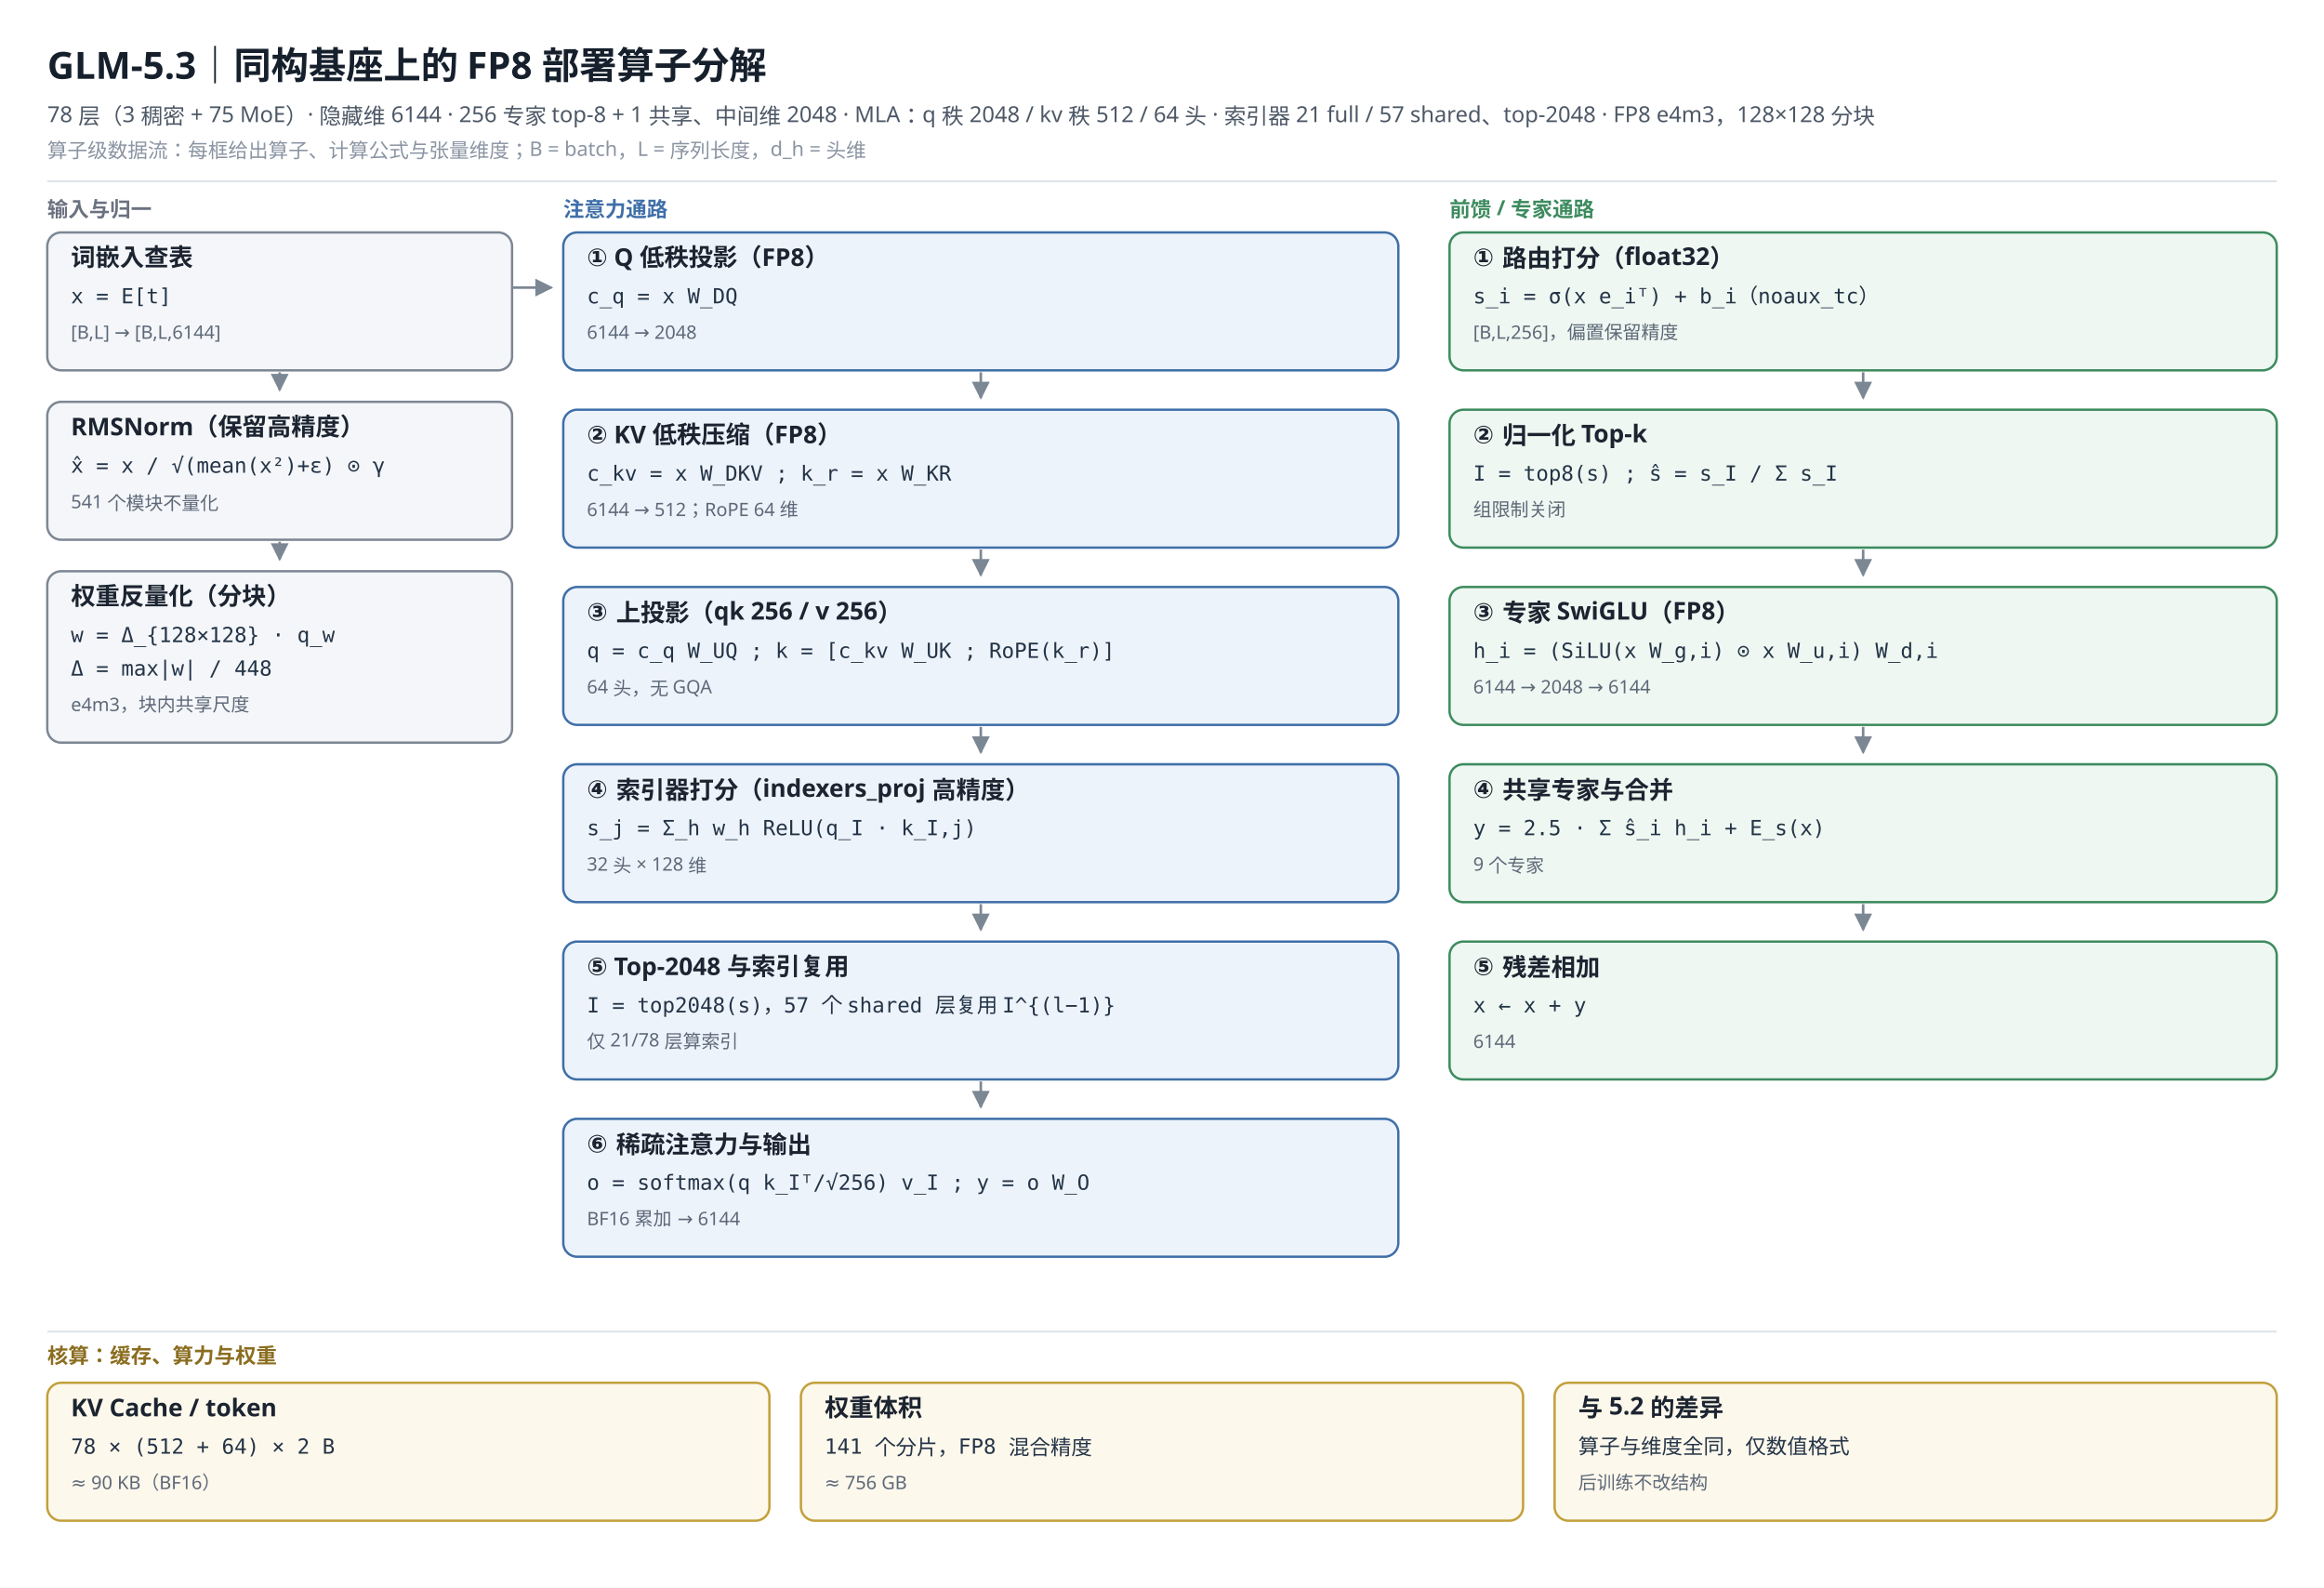
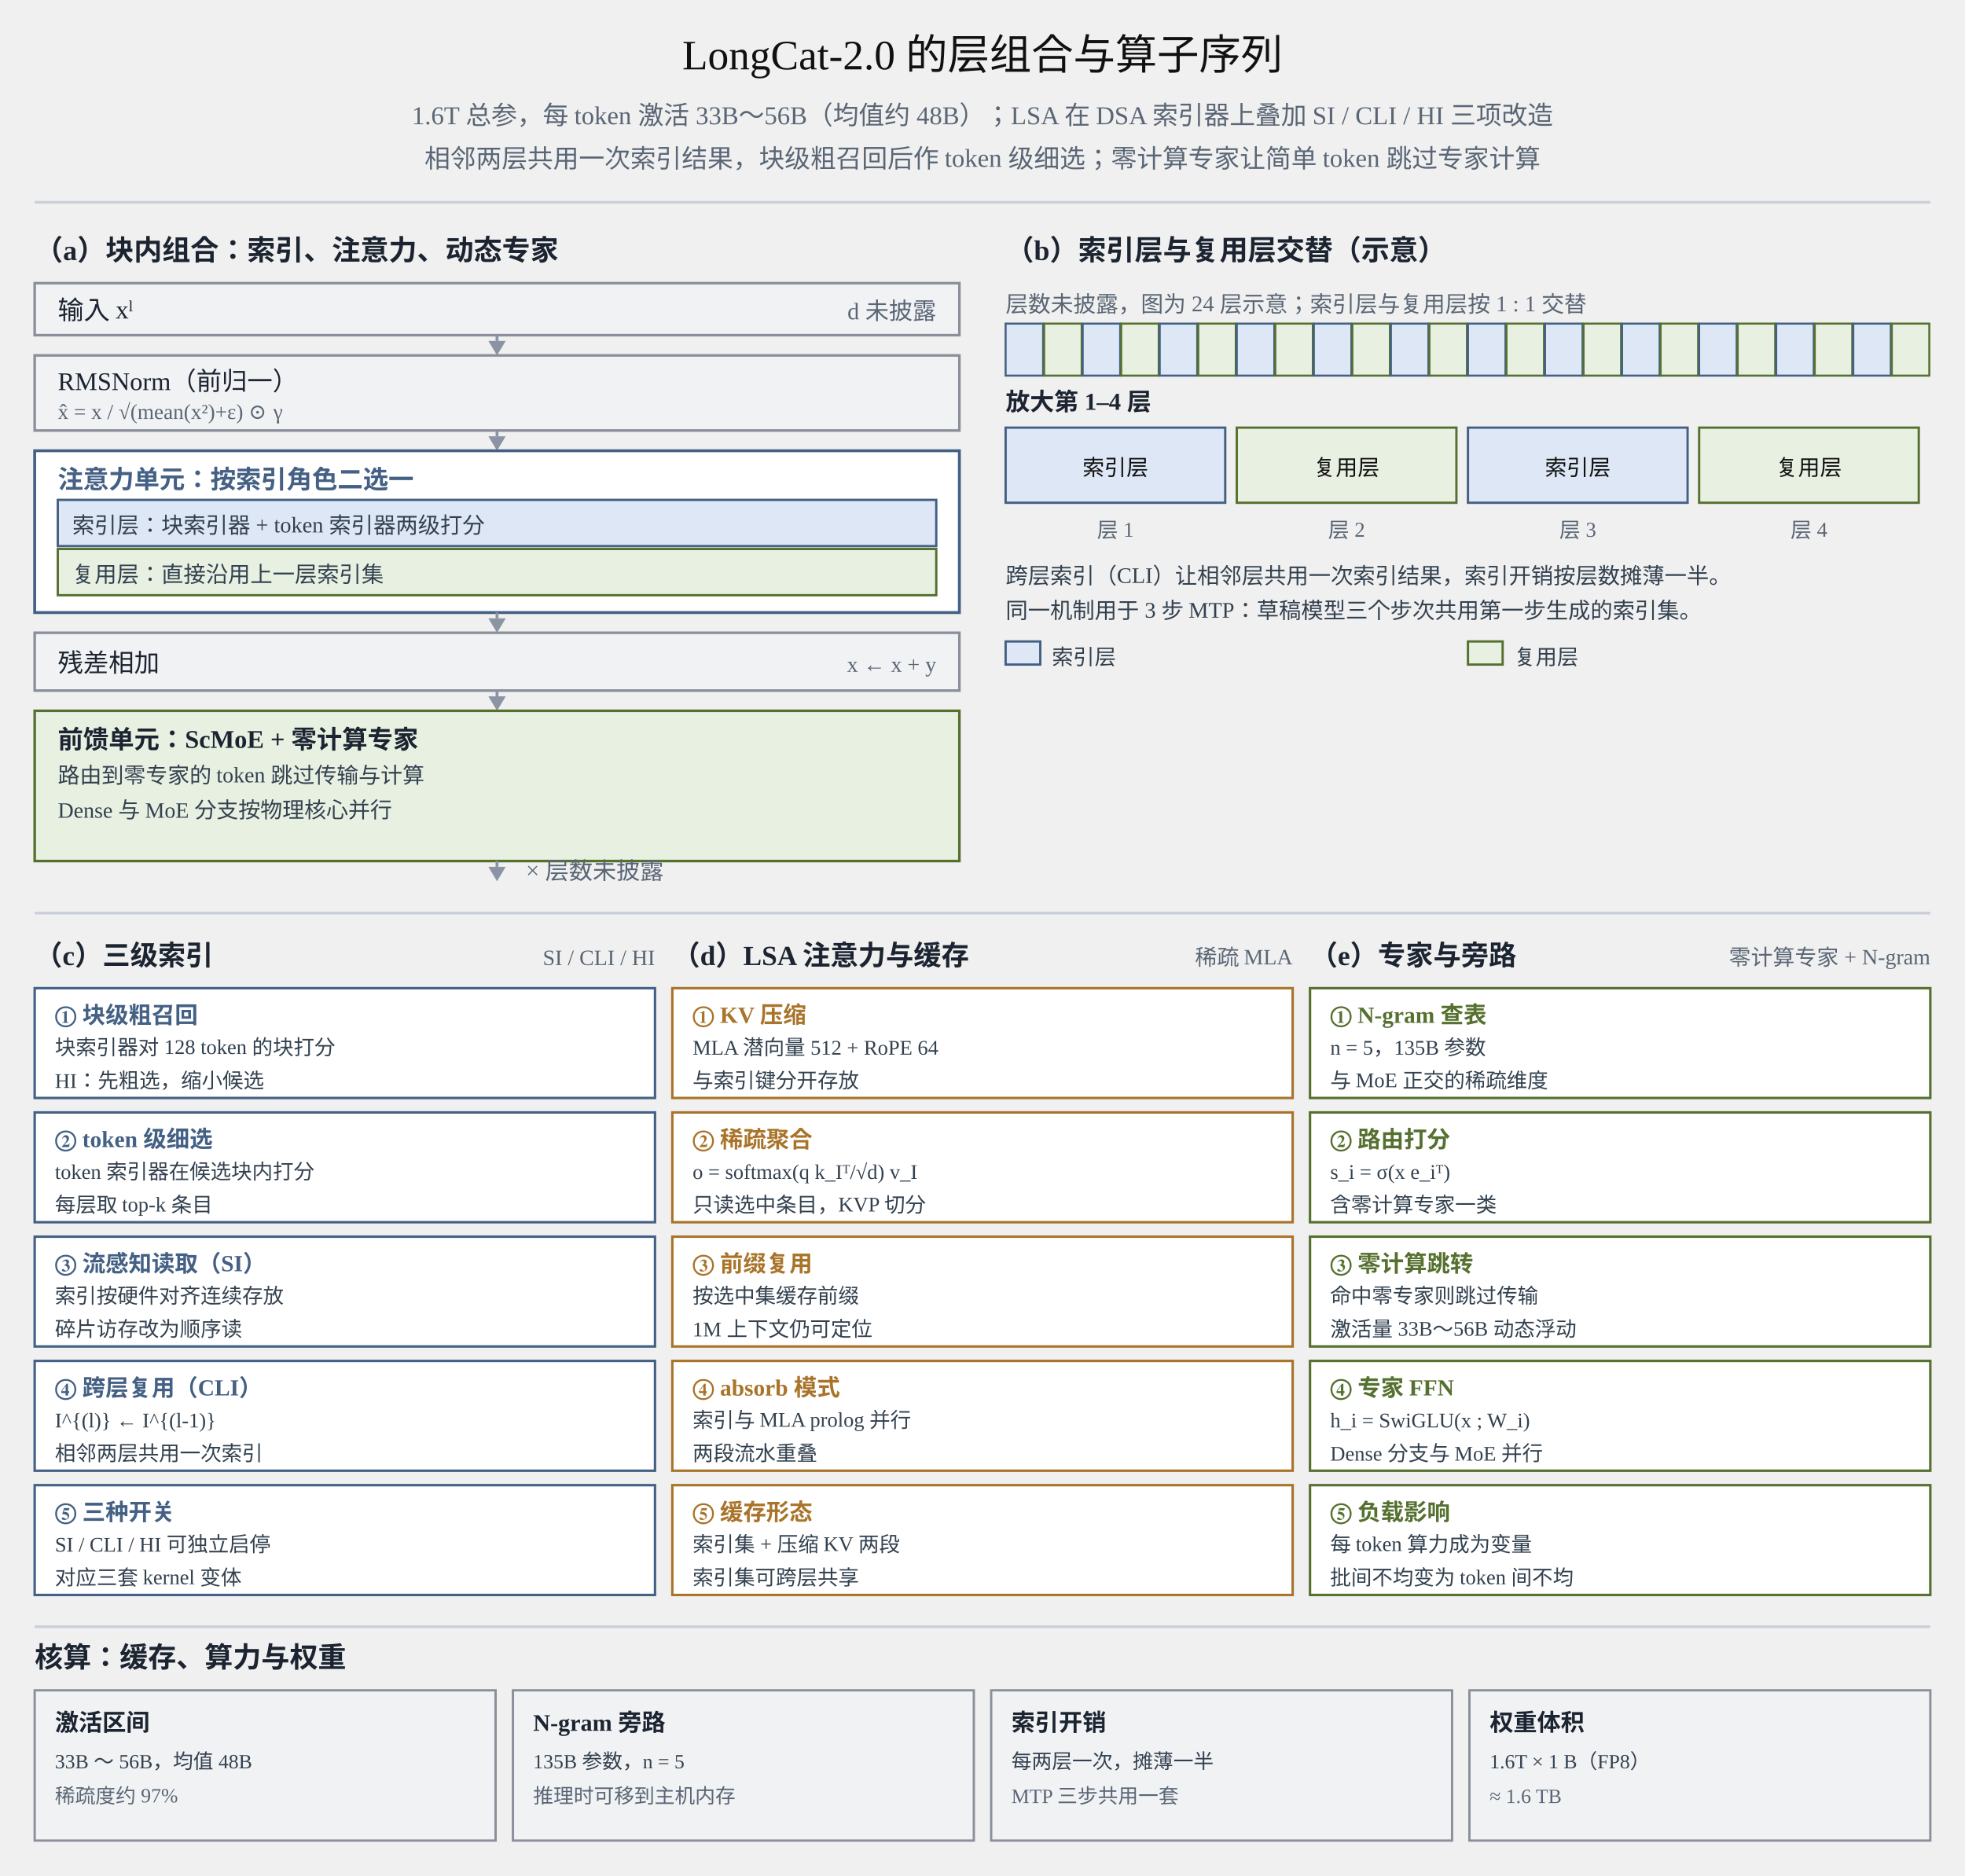
- <svg xmlns="http://www.w3.org/2000/svg" width="1180" height="806" viewBox="0 0 1180 806" font-family="Segoe UI, Microsoft YaHei, PingFang SC, sans-serif">
-   <defs>
-     <marker id="a" viewBox="0 0 10 10" refX="9" refY="5" markerWidth="7" markerHeight="7" orient="auto">
-       <path d="M0,0 L10,5 L0,10 z" fill="#7c8794" />
-     </marker>
-   </defs>
-   <rect width="1180" height="806" fill="#ffffff" />
-   <text x="24" y="40" font-size="19" font-weight="700" fill="#16202c">GLM-5.3｜同构基座上的 FP8 部署算子分解</text>
-   <text x="24" y="62" font-size="11.2" fill="#4d5866">78 层（3 稠密 + 75 MoE）· 隐藏维 6144 · 256 专家 top-8 + 1 共享、中间维 2048 · MLA：q 秩 2048 / kv 秩 512 / 64 头 · 索引器 21 full / 57 shared、top-2048 · FP8 e4m3，128×128 分块</text>
-   <text x="24" y="80" font-size="10.2" fill="#8a94a2">算子级数据流：每框给出算子、计算公式与张量维度；B = batch，L = 序列长度，d_h = 头维</text>
-   <line x1="24" y1="92" x2="1156" y2="92" stroke="#dfe4ea" stroke-width="1" />
-   <text x="24" y="110" font-size="10.6" font-weight="700" fill="#6b7280">输入与归一</text>
-   <text x="286" y="110" font-size="10.6" font-weight="700" fill="#3f6fa8">注意力通路</text>
-   <text x="736" y="110" font-size="10.6" font-weight="700" fill="#3d8b5f">前馈 / 专家通路</text>
-   <rect x="24" y="118" width="236" height="70" rx="7" fill="#f4f6f9" stroke="#7d8794" stroke-width="1.2" />
-   <text x="36" y="135" font-size="12.4" font-weight="700" fill="#1b2430">词嵌入查表</text>
-   <text x="36" y="154" font-size="10.6" fill="#243447" font-family="Consolas, Cascadia Mono, monospace">x = E[t]</text>
-   <text x="36" y="172" font-size="9.4" fill="#5d6878">[B,L] → [B,L,6144]</text>
-   <rect x="24" y="204" width="236" height="70" rx="7" fill="#f4f6f9" stroke="#7d8794" stroke-width="1.2" />
-   <text x="36" y="221" font-size="12.4" font-weight="700" fill="#1b2430">RMSNorm（保留高精度）</text>
-   <text x="36" y="240" font-size="10.6" fill="#243447" font-family="Consolas, Cascadia Mono, monospace">x̂ = x / √(mean(x²)+ε) ⊙ γ</text>
-   <text x="36" y="258" font-size="9.4" fill="#5d6878">541 个模块不量化</text>
-   <rect x="24" y="290" width="236" height="87" rx="7" fill="#f4f6f9" stroke="#7d8794" stroke-width="1.2" />
-   <text x="36" y="307" font-size="12.4" font-weight="700" fill="#1b2430">权重反量化（分块）</text>
-   <text x="36" y="326" font-size="10.6" fill="#243447" font-family="Consolas, Cascadia Mono, monospace">w = Δ_{128×128} · q_w</text>
-   <text x="36" y="343" font-size="10.6" fill="#243447" font-family="Consolas, Cascadia Mono, monospace">Δ = max|w| / 448</text>
-   <text x="36" y="361" font-size="9.4" fill="#5d6878">e4m3，块内共享尺度</text>
-   <rect x="286" y="118" width="424" height="70" rx="7" fill="#edf3fb" stroke="#3f6fa8" stroke-width="1.2" />
-   <text x="298" y="135" font-size="12.4" font-weight="700" fill="#1b2430">① Q 低秩投影（FP8）</text>
-   <text x="298" y="154" font-size="10.6" fill="#243447" font-family="Consolas, Cascadia Mono, monospace">c_q = x W_DQ</text>
-   <text x="298" y="172" font-size="9.4" fill="#5d6878">6144 → 2048</text>
-   <rect x="286" y="208" width="424" height="70" rx="7" fill="#edf3fb" stroke="#3f6fa8" stroke-width="1.2" />
-   <text x="298" y="225" font-size="12.4" font-weight="700" fill="#1b2430">② KV 低秩压缩（FP8）</text>
-   <text x="298" y="244" font-size="10.6" fill="#243447" font-family="Consolas, Cascadia Mono, monospace">c_kv = x W_DKV ;  k_r = x W_KR</text>
-   <text x="298" y="262" font-size="9.4" fill="#5d6878">6144 → 512；RoPE 64 维</text>
-   <rect x="286" y="298" width="424" height="70" rx="7" fill="#edf3fb" stroke="#3f6fa8" stroke-width="1.2" />
-   <text x="298" y="315" font-size="12.4" font-weight="700" fill="#1b2430">③ 上投影（qk 256 / v 256）</text>
-   <text x="298" y="334" font-size="10.6" fill="#243447" font-family="Consolas, Cascadia Mono, monospace">q = c_q W_UQ ;  k = [c_kv W_UK ; RoPE(k_r)]</text>
-   <text x="298" y="352" font-size="9.4" fill="#5d6878">64 头，无 GQA</text>
-   <rect x="286" y="388" width="424" height="70" rx="7" fill="#edf3fb" stroke="#3f6fa8" stroke-width="1.2" />
-   <text x="298" y="405" font-size="12.4" font-weight="700" fill="#1b2430">④ 索引器打分（indexers_proj 高精度）</text>
-   <text x="298" y="424" font-size="10.6" fill="#243447" font-family="Consolas, Cascadia Mono, monospace">s_j = Σ_h w_h ReLU(q_I · k_I,j)</text>
-   <text x="298" y="442" font-size="9.4" fill="#5d6878">32 头 × 128 维</text>
-   <rect x="286" y="478" width="424" height="70" rx="7" fill="#edf3fb" stroke="#3f6fa8" stroke-width="1.2" />
-   <text x="298" y="495" font-size="12.4" font-weight="700" fill="#1b2430">⑤ Top-2048 与索引复用</text>
-   <text x="298" y="514" font-size="10.6" fill="#243447" font-family="Consolas, Cascadia Mono, monospace">I = top2048(s)，57 个 shared 层复用 I^{(l−1)}</text>
-   <text x="298" y="532" font-size="9.4" fill="#5d6878">仅 21/78 层算索引</text>
-   <rect x="286" y="568" width="424" height="70" rx="7" fill="#edf3fb" stroke="#3f6fa8" stroke-width="1.2" />
-   <text x="298" y="585" font-size="12.4" font-weight="700" fill="#1b2430">⑥ 稀疏注意力与输出</text>
-   <text x="298" y="604" font-size="10.6" fill="#243447" font-family="Consolas, Cascadia Mono, monospace">o = softmax(q k_Iᵀ/√256) v_I ;  y = o W_O</text>
-   <text x="298" y="622" font-size="9.4" fill="#5d6878">BF16 累加 → 6144</text>
-   <rect x="736" y="118" width="420" height="70" rx="7" fill="#eef7f1" stroke="#3d8b5f" stroke-width="1.2" />
-   <text x="748" y="135" font-size="12.4" font-weight="700" fill="#1b2430">① 路由打分（float32）</text>
-   <text x="748" y="154" font-size="10.6" fill="#243447" font-family="Consolas, Cascadia Mono, monospace">s_i = σ(x e_iᵀ) + b_i（noaux_tc）</text>
-   <text x="748" y="172" font-size="9.4" fill="#5d6878">[B,L,256]，偏置保留精度</text>
-   <rect x="736" y="208" width="420" height="70" rx="7" fill="#eef7f1" stroke="#3d8b5f" stroke-width="1.2" />
-   <text x="748" y="225" font-size="12.4" font-weight="700" fill="#1b2430">② 归一化 Top-k</text>
-   <text x="748" y="244" font-size="10.6" fill="#243447" font-family="Consolas, Cascadia Mono, monospace">I = top8(s) ;  ŝ = s_I / Σ s_I</text>
-   <text x="748" y="262" font-size="9.4" fill="#5d6878">组限制关闭</text>
-   <rect x="736" y="298" width="420" height="70" rx="7" fill="#eef7f1" stroke="#3d8b5f" stroke-width="1.2" />
-   <text x="748" y="315" font-size="12.4" font-weight="700" fill="#1b2430">③ 专家 SwiGLU（FP8）</text>
-   <text x="748" y="334" font-size="10.6" fill="#243447" font-family="Consolas, Cascadia Mono, monospace">h_i = (SiLU(x W_g,i) ⊙ x W_u,i) W_d,i</text>
-   <text x="748" y="352" font-size="9.4" fill="#5d6878">6144 → 2048 → 6144</text>
-   <rect x="736" y="388" width="420" height="70" rx="7" fill="#eef7f1" stroke="#3d8b5f" stroke-width="1.2" />
-   <text x="748" y="405" font-size="12.4" font-weight="700" fill="#1b2430">④ 共享专家与合并</text>
-   <text x="748" y="424" font-size="10.6" fill="#243447" font-family="Consolas, Cascadia Mono, monospace">y = 2.5 · Σ ŝ_i h_i + E_s(x)</text>
-   <text x="748" y="442" font-size="9.4" fill="#5d6878">9 个专家</text>
-   <rect x="736" y="478" width="420" height="70" rx="7" fill="#eef7f1" stroke="#3d8b5f" stroke-width="1.2" />
-   <text x="748" y="495" font-size="12.4" font-weight="700" fill="#1b2430">⑤ 残差相加</text>
-   <text x="748" y="514" font-size="10.6" fill="#243447" font-family="Consolas, Cascadia Mono, monospace">x ← x + y</text>
-   <text x="748" y="532" font-size="9.4" fill="#5d6878">6144</text>
-   <line x1="142.0" y1="189" x2="142.0" y2="198" stroke="#7c8794" stroke-width="1.3" marker-end="url(#a)" />
-   <line x1="142.0" y1="275" x2="142.0" y2="284" stroke="#7c8794" stroke-width="1.3" marker-end="url(#a)" />
-   <line x1="498.0" y1="189" x2="498.0" y2="202" stroke="#7c8794" stroke-width="1.3" marker-end="url(#a)" />
-   <line x1="498.0" y1="279" x2="498.0" y2="292" stroke="#7c8794" stroke-width="1.3" marker-end="url(#a)" />
-   <line x1="498.0" y1="369" x2="498.0" y2="382" stroke="#7c8794" stroke-width="1.3" marker-end="url(#a)" />
-   <line x1="498.0" y1="459" x2="498.0" y2="472" stroke="#7c8794" stroke-width="1.3" marker-end="url(#a)" />
-   <line x1="498.0" y1="549" x2="498.0" y2="562" stroke="#7c8794" stroke-width="1.3" marker-end="url(#a)" />
-   <line x1="946.0" y1="189" x2="946.0" y2="202" stroke="#7c8794" stroke-width="1.3" marker-end="url(#a)" />
-   <line x1="946.0" y1="279" x2="946.0" y2="292" stroke="#7c8794" stroke-width="1.3" marker-end="url(#a)" />
-   <line x1="946.0" y1="369" x2="946.0" y2="382" stroke="#7c8794" stroke-width="1.3" marker-end="url(#a)" />
-   <line x1="946.0" y1="459" x2="946.0" y2="472" stroke="#7c8794" stroke-width="1.3" marker-end="url(#a)" />
-   <line x1="260" y1="146" x2="280" y2="146" stroke="#7c8794" stroke-width="1.3" marker-end="url(#a)" />
-   <line x1="24" y1="676" x2="1156" y2="676" stroke="#dfe4ea" stroke-width="1" />
-   <text x="24" y="692" font-size="10.6" font-weight="700" fill="#8a6d1f">核算：缓存、算力与权重</text>
-   <rect x="24.0" y="702" width="366.667" height="70" rx="7" fill="#fdf8ec" stroke="#c2a03c" stroke-width="1.2" />
-   <text x="36.0" y="719" font-size="12.4" font-weight="700" fill="#1b2430">KV Cache / token</text>
-   <text x="36.0" y="738" font-size="10.6" fill="#243447" font-family="Consolas, Cascadia Mono, monospace">78 × (512 + 64) × 2 B</text>
-   <text x="36.0" y="756" font-size="9.4" fill="#5d6878">≈ 90 KB（BF16）</text>
-   <rect x="406.667" y="702" width="366.667" height="70" rx="7" fill="#fdf8ec" stroke="#c2a03c" stroke-width="1.2" />
-   <text x="418.667" y="719" font-size="12.4" font-weight="700" fill="#1b2430">权重体积</text>
-   <text x="418.667" y="738" font-size="10.6" fill="#243447" font-family="Consolas, Cascadia Mono, monospace">141 个分片，FP8 混合精度</text>
-   <text x="418.667" y="756" font-size="9.4" fill="#5d6878">≈ 756 GB</text>
-   <rect x="789.333" y="702" width="366.667" height="70" rx="7" fill="#fdf8ec" stroke="#c2a03c" stroke-width="1.2" />
-   <text x="801.333" y="719" font-size="12.4" font-weight="700" fill="#1b2430">与 5.2 的差异</text>
-   <text x="801.333" y="738" font-size="10.6" fill="#243447" font-family="Consolas, Cascadia Mono, monospace">算子与维度全同，仅数值格式</text>
-   <text x="801.333" y="756" font-size="9.4" fill="#5d6878">后训练不改结构</text>
+ <svg xmlns="http://www.w3.org/2000/svg" width="680" height="649" viewBox="0 0 680 649" font-family="Georgia, 'Times New Roman', serif">
+   <text x="340.0" y="24" font-size="14.5" fill="#111111" text-anchor="middle">LongCat-2.0 的层组合与算子序列</text>
+   <text x="340.0" y="43" font-size="8.9" fill="#5a6675" text-anchor="middle">1.6T 总参，每 token 激活 33B～56B（均值约 48B）；LSA 在 DSA 索引器上叠加 SI / CLI / HI 三项改造</text>
+   <text x="340.0" y="58" font-size="8.9" fill="#5a6675" text-anchor="middle">相邻两层共用一次索引结果，块级粗召回后作 token 级细选；零计算专家让简单 token 跳过专家计算</text>
+   <line x1="12" y1="70" x2="668" y2="70" stroke="#c9cfd8" stroke-width="0.9" />
+   <text x="12" y="90" font-size="9.8" fill="#1b2430" font-weight="bold">（a）块内组合：索引、注意力、动态专家</text>
+   <text x="348" y="90" font-size="9.8" fill="#1b2430" font-weight="bold">（b）索引层与复用层交替（示意）</text>
+   <g transform="translate(0,98.0)">
+     <rect x="12" y="0.0" width="320" height="18" fill="#f1f2f4" stroke="#8b8f99" stroke-width="0.9" />
+   </g>
+   <g transform="translate(0,98.0)">
+     <text x="20" y="12.5" font-size="9.0" fill="#1b2430">输入 xˡ</text>
+   </g>
+   <g transform="translate(0,98.0)">
+     <text x="324" y="12.5" font-size="8.2" fill="#5a6675" text-anchor="end">d 未披露</text>
+   </g>
+   <g transform="translate(0,98.0)">
+     <line x1="172.0" y1="18.0" x2="172.0" y2="20.0" stroke="#8a94a3" stroke-width="1" />
+     <path d="M169.0,20.0 L172.0,25.0 L175.0,20.0 z" fill="#8a94a3" />
+   </g>
+   <g transform="translate(0,98.0)">
+     <rect x="12" y="25.0" width="320" height="26" fill="#f1f2f4" stroke="#8b8f99" stroke-width="0.9" />
+   </g>
+   <g transform="translate(0,98.0)">
+     <text x="20" y="37.0" font-size="8.8" fill="#1b2430">RMSNorm（前归一）</text>
+   </g>
+   <g transform="translate(0,98.0)">
+     <text x="20" y="47.0" font-size="7.4" fill="#5a6675">x̂ = x / √(mean(x²)+ε) ⊙ γ</text>
+   </g>
+   <g transform="translate(0,98.0)">
+     <line x1="172.0" y1="51.0" x2="172.0" y2="53.0" stroke="#8a94a3" stroke-width="1" />
+     <path d="M169.0,53.0 L172.0,58.0 L175.0,53.0 z" fill="#8a94a3" />
+   </g>
+   <g transform="translate(0,98.0)">
+     <rect x="12" y="58.0" width="320" height="56" fill="#ffffff" stroke="#446084" stroke-width="1.0" />
+   </g>
+   <g transform="translate(0,98.0)">
+     <text x="20" y="71.0" font-size="8.8" fill="#446084" font-weight="bold">注意力单元：按索引角色二选一</text>
+   </g>
+   <g transform="translate(0,98.0)">
+     <rect x="20" y="75.0" width="304" height="16" fill="#dde7f5" stroke="#446084" stroke-width="0.8" />
+   </g>
+   <g transform="translate(0,98.0)">
+     <text x="25" y="86.5" font-size="7.7" fill="#33414f">索引层：块索引器 + token 索引器两级打分</text>
+   </g>
+   <g transform="translate(0,98.0)">
+     <rect x="20" y="92.0" width="304" height="16" fill="#e8f0e2" stroke="#55702f" stroke-width="0.8" />
+   </g>
+   <g transform="translate(0,98.0)">
+     <text x="25" y="103.5" font-size="7.7" fill="#33414f">复用层：直接沿用上一层索引集</text>
+   </g>
+   <g transform="translate(0,98.0)">
+     <line x1="172.0" y1="114.0" x2="172.0" y2="116.0" stroke="#8a94a3" stroke-width="1" />
+     <path d="M169.0,116.0 L172.0,121.0 L175.0,116.0 z" fill="#8a94a3" />
+   </g>
+   <g transform="translate(0,98.0)">
+     <rect x="12" y="121.0" width="320" height="20" fill="#f1f2f4" stroke="#8b8f99" stroke-width="0.9" />
+   </g>
+   <g transform="translate(0,98.0)">
+     <text x="20" y="134.5" font-size="8.8" fill="#1b2430">残差相加</text>
+   </g>
+   <g transform="translate(0,98.0)">
+     <text x="324" y="134.5" font-size="7.6" fill="#5a6675" text-anchor="end">x ← x + y</text>
+   </g>
+   <g transform="translate(0,98.0)">
+     <line x1="172.0" y1="141.0" x2="172.0" y2="143.0" stroke="#8a94a3" stroke-width="1" />
+     <path d="M169.0,143.0 L172.0,148.0 L175.0,143.0 z" fill="#8a94a3" />
+   </g>
+   <g transform="translate(0,98.0)">
+     <rect x="12" y="148.0" width="320" height="52" fill="#e8f0e2" stroke="#55702f" stroke-width="0.9" />
+   </g>
+   <g transform="translate(0,98.0)">
+     <text x="20" y="161.0" font-size="8.8" fill="#1b2430" font-weight="bold">前馈单元：ScMoE + 零计算专家</text>
+   </g>
+   <g transform="translate(0,98.0)">
+     <text x="20" y="173.0" font-size="7.6" fill="#33414f">路由到零专家的 token 跳过传输与计算</text>
+   </g>
+   <g transform="translate(0,98.0)">
+     <text x="20" y="185.0" font-size="7.6" fill="#33414f">Dense 与 MoE 分支按物理核心并行</text>
+   </g>
+   <g transform="translate(0,98.0)">
+     <line x1="172.0" y1="200.0" x2="172.0" y2="202.0" stroke="#8a94a3" stroke-width="1" />
+     <path d="M169.0,202.0 L172.0,207.0 L175.0,202.0 z" fill="#8a94a3" />
+   </g>
+   <g transform="translate(0,98.0)">
+     <text x="182.0" y="206.0" font-size="8.2" fill="#5a6675">× 层数未披露</text>
+   </g>
+   <g transform="translate(0,98.0)">
+     <text x="348" y="10.0" font-size="7.8" fill="#5a6675">层数未披露，图为 24 层示意；索引层与复用层按 1 : 1 交替</text>
+   </g>
+   <g transform="translate(0,98.0)">
+     <rect x="348.0" y="14.0" width="12.983" height="18" fill="#dde7f5" stroke="#446084" stroke-width="0.7" />
+   </g>
+   <g transform="translate(0,98.0)">
+     <rect x="361.333" y="14.0" width="12.983" height="18" fill="#e8f0e2" stroke="#55702f" stroke-width="0.7" />
+   </g>
+   <g transform="translate(0,98.0)">
+     <rect x="374.667" y="14.0" width="12.983" height="18" fill="#dde7f5" stroke="#446084" stroke-width="0.7" />
+   </g>
+   <g transform="translate(0,98.0)">
+     <rect x="388.0" y="14.0" width="12.983" height="18" fill="#e8f0e2" stroke="#55702f" stroke-width="0.7" />
+   </g>
+   <g transform="translate(0,98.0)">
+     <rect x="401.333" y="14.0" width="12.983" height="18" fill="#dde7f5" stroke="#446084" stroke-width="0.7" />
+   </g>
+   <g transform="translate(0,98.0)">
+     <rect x="414.667" y="14.0" width="12.983" height="18" fill="#e8f0e2" stroke="#55702f" stroke-width="0.7" />
+   </g>
+   <g transform="translate(0,98.0)">
+     <rect x="428.0" y="14.0" width="12.983" height="18" fill="#dde7f5" stroke="#446084" stroke-width="0.7" />
+   </g>
+   <g transform="translate(0,98.0)">
+     <rect x="441.333" y="14.0" width="12.983" height="18" fill="#e8f0e2" stroke="#55702f" stroke-width="0.7" />
+   </g>
+   <g transform="translate(0,98.0)">
+     <rect x="454.667" y="14.0" width="12.983" height="18" fill="#dde7f5" stroke="#446084" stroke-width="0.7" />
+   </g>
+   <g transform="translate(0,98.0)">
+     <rect x="468.0" y="14.0" width="12.983" height="18" fill="#e8f0e2" stroke="#55702f" stroke-width="0.7" />
+   </g>
+   <g transform="translate(0,98.0)">
+     <rect x="481.333" y="14.0" width="12.983" height="18" fill="#dde7f5" stroke="#446084" stroke-width="0.7" />
+   </g>
+   <g transform="translate(0,98.0)">
+     <rect x="494.667" y="14.0" width="12.983" height="18" fill="#e8f0e2" stroke="#55702f" stroke-width="0.7" />
+   </g>
+   <g transform="translate(0,98.0)">
+     <rect x="508.0" y="14.0" width="12.983" height="18" fill="#dde7f5" stroke="#446084" stroke-width="0.7" />
+   </g>
+   <g transform="translate(0,98.0)">
+     <rect x="521.333" y="14.0" width="12.983" height="18" fill="#e8f0e2" stroke="#55702f" stroke-width="0.7" />
+   </g>
+   <g transform="translate(0,98.0)">
+     <rect x="534.667" y="14.0" width="12.983" height="18" fill="#dde7f5" stroke="#446084" stroke-width="0.7" />
+   </g>
+   <g transform="translate(0,98.0)">
+     <rect x="548.0" y="14.0" width="12.983" height="18" fill="#e8f0e2" stroke="#55702f" stroke-width="0.7" />
+   </g>
+   <g transform="translate(0,98.0)">
+     <rect x="561.333" y="14.0" width="12.983" height="18" fill="#dde7f5" stroke="#446084" stroke-width="0.7" />
+   </g>
+   <g transform="translate(0,98.0)">
+     <rect x="574.667" y="14.0" width="12.983" height="18" fill="#e8f0e2" stroke="#55702f" stroke-width="0.7" />
+   </g>
+   <g transform="translate(0,98.0)">
+     <rect x="588.0" y="14.0" width="12.983" height="18" fill="#dde7f5" stroke="#446084" stroke-width="0.7" />
+   </g>
+   <g transform="translate(0,98.0)">
+     <rect x="601.333" y="14.0" width="12.983" height="18" fill="#e8f0e2" stroke="#55702f" stroke-width="0.7" />
+   </g>
+   <g transform="translate(0,98.0)">
+     <rect x="614.667" y="14.0" width="12.983" height="18" fill="#dde7f5" stroke="#446084" stroke-width="0.7" />
+   </g>
+   <g transform="translate(0,98.0)">
+     <rect x="628.0" y="14.0" width="12.983" height="18" fill="#e8f0e2" stroke="#55702f" stroke-width="0.7" />
+   </g>
+   <g transform="translate(0,98.0)">
+     <rect x="641.333" y="14.0" width="12.983" height="18" fill="#dde7f5" stroke="#446084" stroke-width="0.7" />
+   </g>
+   <g transform="translate(0,98.0)">
+     <rect x="654.667" y="14.0" width="12.983" height="18" fill="#e8f0e2" stroke="#55702f" stroke-width="0.7" />
+   </g>
+   <g transform="translate(0,98.0)">
+     <text x="348" y="44.0" font-size="8.4" fill="#1b2430" font-weight="bold">放大第 1–4 层</text>
+   </g>
+   <g transform="translate(0,98.0)">
+     <rect x="348.0" y="50.0" width="76.0" height="26" fill="#dde7f5" stroke="#446084" stroke-width="0.8" />
+   </g>
+   <g transform="translate(0,98.0)">
+     <text x="386.0" y="66.5" font-size="7.6" fill="#111111" text-anchor="middle">索引层</text>
+   </g>
+   <g transform="translate(0,98.0)">
+     <text x="386.0" y="88.0" font-size="7.3" fill="#5a6675" text-anchor="middle">层 1</text>
+   </g>
+   <g transform="translate(0,98.0)">
+     <rect x="428.0" y="50.0" width="76.0" height="26" fill="#e8f0e2" stroke="#55702f" stroke-width="0.8" />
+   </g>
+   <g transform="translate(0,98.0)">
+     <text x="466.0" y="66.5" font-size="7.6" fill="#111111" text-anchor="middle">复用层</text>
+   </g>
+   <g transform="translate(0,98.0)">
+     <text x="466.0" y="88.0" font-size="7.3" fill="#5a6675" text-anchor="middle">层 2</text>
+   </g>
+   <g transform="translate(0,98.0)">
+     <rect x="508.0" y="50.0" width="76.0" height="26" fill="#dde7f5" stroke="#446084" stroke-width="0.8" />
+   </g>
+   <g transform="translate(0,98.0)">
+     <text x="546.0" y="66.5" font-size="7.6" fill="#111111" text-anchor="middle">索引层</text>
+   </g>
+   <g transform="translate(0,98.0)">
+     <text x="546.0" y="88.0" font-size="7.3" fill="#5a6675" text-anchor="middle">层 3</text>
+   </g>
+   <g transform="translate(0,98.0)">
+     <rect x="588.0" y="50.0" width="76.0" height="26" fill="#e8f0e2" stroke="#55702f" stroke-width="0.8" />
+   </g>
+   <g transform="translate(0,98.0)">
+     <text x="626.0" y="66.5" font-size="7.6" fill="#111111" text-anchor="middle">复用层</text>
+   </g>
+   <g transform="translate(0,98.0)">
+     <text x="626.0" y="88.0" font-size="7.3" fill="#5a6675" text-anchor="middle">层 4</text>
+   </g>
+   <g transform="translate(0,98.0)">
+     <text x="348" y="104.0" font-size="7.7" fill="#33414f">跨层索引（CLI）让相邻层共用一次索引结果，索引开销按层数摊薄一半。</text>
+   </g>
+   <g transform="translate(0,98.0)">
+     <text x="348" y="116.0" font-size="7.7" fill="#33414f">同一机制用于 3 步 MTP：草稿模型三个步次共用第一步生成的索引集。</text>
+   </g>
+   <g transform="translate(0,98.0)">
+     <rect x="348" y="124.0" width="12" height="8" fill="#dde7f5" stroke="#446084" stroke-width="0.8" />
+   </g>
+   <g transform="translate(0,98.0)">
+     <text x="364" y="132.0" font-size="7.4" fill="#33414f">索引层</text>
+   </g>
+   <g transform="translate(0,98.0)">
+     <rect x="508" y="124.0" width="12" height="8" fill="#e8f0e2" stroke="#55702f" stroke-width="0.8" />
+   </g>
+   <g transform="translate(0,98.0)">
+     <text x="524" y="132.0" font-size="7.4" fill="#33414f">复用层</text>
+   </g>
+   <line x1="12" y1="316.0" x2="668" y2="316.0" stroke="#c9cfd8" stroke-width="0.9" />
+   <text x="12.0" y="334.0" font-size="9.6" fill="#1b2430" font-weight="bold">（c）三级索引</text>
+   <text x="226.667" y="334.0" font-size="7.6" fill="#5a6675" text-anchor="end">SI / CLI / HI</text>
+   <rect x="12.0" y="342.0" width="214.667" height="38.0" fill="#ffffff" stroke="#446084" stroke-width="0.85" />
+   <text x="19.0" y="354.0" font-size="8.0" fill="#446084" font-weight="bold">① 块级粗召回</text>
+   <text x="19.0" y="365.0" font-size="7.2" fill="#33414f">块索引器对 128 token 的块打分</text>
+   <text x="19.0" y="376.5" font-size="7.2" fill="#33414f">HI：先粗选，缩小候选</text>
+   <rect x="12.0" y="385.0" width="214.667" height="38.0" fill="#ffffff" stroke="#446084" stroke-width="0.85" />
+   <text x="19.0" y="397.0" font-size="8.0" fill="#446084" font-weight="bold">② token 级细选</text>
+   <text x="19.0" y="408.0" font-size="7.2" fill="#33414f">token 索引器在候选块内打分</text>
+   <text x="19.0" y="419.5" font-size="7.2" fill="#33414f">每层取 top-k 条目</text>
+   <rect x="12.0" y="428.0" width="214.667" height="38.0" fill="#ffffff" stroke="#446084" stroke-width="0.85" />
+   <text x="19.0" y="440.0" font-size="8.0" fill="#446084" font-weight="bold">③ 流感知读取（SI）</text>
+   <text x="19.0" y="451.0" font-size="7.2" fill="#33414f">索引按硬件对齐连续存放</text>
+   <text x="19.0" y="462.5" font-size="7.2" fill="#33414f">碎片访存改为顺序读</text>
+   <rect x="12.0" y="471.0" width="214.667" height="38.0" fill="#ffffff" stroke="#446084" stroke-width="0.85" />
+   <text x="19.0" y="483.0" font-size="8.0" fill="#446084" font-weight="bold">④ 跨层复用（CLI）</text>
+   <text x="19.0" y="494.0" font-size="7.2" fill="#33414f">I^{(l)} ← I^{(l-1)}</text>
+   <text x="19.0" y="505.5" font-size="7.2" fill="#33414f">相邻两层共用一次索引</text>
+   <rect x="12.0" y="514.0" width="214.667" height="38.0" fill="#ffffff" stroke="#446084" stroke-width="0.85" />
+   <text x="19.0" y="526.0" font-size="8.0" fill="#446084" font-weight="bold">⑤ 三种开关</text>
+   <text x="19.0" y="537.0" font-size="7.2" fill="#33414f">SI / CLI / HI 可独立启停</text>
+   <text x="19.0" y="548.5" font-size="7.2" fill="#33414f">对应三套 kernel 变体</text>
+   <text x="232.667" y="334.0" font-size="9.6" fill="#1b2430" font-weight="bold">（d）LSA 注意力与缓存</text>
+   <text x="447.333" y="334.0" font-size="7.6" fill="#5a6675" text-anchor="end">稀疏 MLA</text>
+   <rect x="232.667" y="342.0" width="214.667" height="38.0" fill="#ffffff" stroke="#a9742a" stroke-width="0.85" />
+   <text x="239.667" y="354.0" font-size="8.0" fill="#a9742a" font-weight="bold">① KV 压缩</text>
+   <text x="239.667" y="365.0" font-size="7.2" fill="#33414f">MLA 潜向量 512 + RoPE 64</text>
+   <text x="239.667" y="376.5" font-size="7.2" fill="#33414f">与索引键分开存放</text>
+   <rect x="232.667" y="385.0" width="214.667" height="38.0" fill="#ffffff" stroke="#a9742a" stroke-width="0.85" />
+   <text x="239.667" y="397.0" font-size="8.0" fill="#a9742a" font-weight="bold">② 稀疏聚合</text>
+   <text x="239.667" y="408.0" font-size="7.2" fill="#33414f">o = softmax(q k_Iᵀ/√d) v_I</text>
+   <text x="239.667" y="419.5" font-size="7.2" fill="#33414f">只读选中条目，KVP 切分</text>
+   <rect x="232.667" y="428.0" width="214.667" height="38.0" fill="#ffffff" stroke="#a9742a" stroke-width="0.85" />
+   <text x="239.667" y="440.0" font-size="8.0" fill="#a9742a" font-weight="bold">③ 前缀复用</text>
+   <text x="239.667" y="451.0" font-size="7.2" fill="#33414f">按选中集缓存前缀</text>
+   <text x="239.667" y="462.5" font-size="7.2" fill="#33414f">1M 上下文仍可定位</text>
+   <rect x="232.667" y="471.0" width="214.667" height="38.0" fill="#ffffff" stroke="#a9742a" stroke-width="0.85" />
+   <text x="239.667" y="483.0" font-size="8.0" fill="#a9742a" font-weight="bold">④ absorb 模式</text>
+   <text x="239.667" y="494.0" font-size="7.2" fill="#33414f">索引与 MLA prolog 并行</text>
+   <text x="239.667" y="505.5" font-size="7.2" fill="#33414f">两段流水重叠</text>
+   <rect x="232.667" y="514.0" width="214.667" height="38.0" fill="#ffffff" stroke="#a9742a" stroke-width="0.85" />
+   <text x="239.667" y="526.0" font-size="8.0" fill="#a9742a" font-weight="bold">⑤ 缓存形态</text>
+   <text x="239.667" y="537.0" font-size="7.2" fill="#33414f">索引集 + 压缩 KV 两段</text>
+   <text x="239.667" y="548.5" font-size="7.2" fill="#33414f">索引集可跨层共享</text>
+   <text x="453.333" y="334.0" font-size="9.6" fill="#1b2430" font-weight="bold">（e）专家与旁路</text>
+   <text x="668.0" y="334.0" font-size="7.6" fill="#5a6675" text-anchor="end">零计算专家 + N-gram</text>
+   <rect x="453.333" y="342.0" width="214.667" height="38.0" fill="#ffffff" stroke="#55702f" stroke-width="0.85" />
+   <text x="460.333" y="354.0" font-size="8.0" fill="#55702f" font-weight="bold">① N-gram 查表</text>
+   <text x="460.333" y="365.0" font-size="7.2" fill="#33414f">n = 5，135B 参数</text>
+   <text x="460.333" y="376.5" font-size="7.2" fill="#33414f">与 MoE 正交的稀疏维度</text>
+   <rect x="453.333" y="385.0" width="214.667" height="38.0" fill="#ffffff" stroke="#55702f" stroke-width="0.85" />
+   <text x="460.333" y="397.0" font-size="8.0" fill="#55702f" font-weight="bold">② 路由打分</text>
+   <text x="460.333" y="408.0" font-size="7.2" fill="#33414f">s_i = σ(x e_iᵀ)</text>
+   <text x="460.333" y="419.5" font-size="7.2" fill="#33414f">含零计算专家一类</text>
+   <rect x="453.333" y="428.0" width="214.667" height="38.0" fill="#ffffff" stroke="#55702f" stroke-width="0.85" />
+   <text x="460.333" y="440.0" font-size="8.0" fill="#55702f" font-weight="bold">③ 零计算跳转</text>
+   <text x="460.333" y="451.0" font-size="7.2" fill="#33414f">命中零专家则跳过传输</text>
+   <text x="460.333" y="462.5" font-size="7.2" fill="#33414f">激活量 33B～56B 动态浮动</text>
+   <rect x="453.333" y="471.0" width="214.667" height="38.0" fill="#ffffff" stroke="#55702f" stroke-width="0.85" />
+   <text x="460.333" y="483.0" font-size="8.0" fill="#55702f" font-weight="bold">④ 专家 FFN</text>
+   <text x="460.333" y="494.0" font-size="7.2" fill="#33414f">h_i = SwiGLU(x ; W_i)</text>
+   <text x="460.333" y="505.5" font-size="7.2" fill="#33414f">Dense 分支与 MoE 并行</text>
+   <rect x="453.333" y="514.0" width="214.667" height="38.0" fill="#ffffff" stroke="#55702f" stroke-width="0.85" />
+   <text x="460.333" y="526.0" font-size="8.0" fill="#55702f" font-weight="bold">⑤ 负载影响</text>
+   <text x="460.333" y="537.0" font-size="7.2" fill="#33414f">每 token 算力成为变量</text>
+   <text x="460.333" y="548.5" font-size="7.2" fill="#33414f">批间不均变为 token 间不均</text>
+   <line x1="12" y1="563.0" x2="668" y2="563.0" stroke="#c9cfd8" stroke-width="0.9" />
+   <text x="12" y="577.0" font-size="9.8" fill="#1b2430" font-weight="bold">核算：缓存、算力与权重</text>
+   <rect x="12.0" y="585.0" width="159.5" height="52" fill="#f1f2f4" stroke="#8b8f99" stroke-width="0.8" />
+   <text x="19.0" y="599.0" font-size="8.2" fill="#1b2430" font-weight="bold">激活区间</text>
+   <text x="19.0" y="612.0" font-size="7.0" fill="#33414f">33B ～ 56B，均值 48B</text>
+   <text x="19.0" y="624.0" font-size="7.0" fill="#5a6675">稀疏度约 97%</text>
+   <rect x="177.5" y="585.0" width="159.5" height="52" fill="#f1f2f4" stroke="#8b8f99" stroke-width="0.8" />
+   <text x="184.5" y="599.0" font-size="8.2" fill="#1b2430" font-weight="bold">N-gram 旁路</text>
+   <text x="184.5" y="612.0" font-size="7.0" fill="#33414f">135B 参数，n = 5</text>
+   <text x="184.5" y="624.0" font-size="7.0" fill="#5a6675">推理时可移到主机内存</text>
+   <rect x="343.0" y="585.0" width="159.5" height="52" fill="#f1f2f4" stroke="#8b8f99" stroke-width="0.8" />
+   <text x="350.0" y="599.0" font-size="8.2" fill="#1b2430" font-weight="bold">索引开销</text>
+   <text x="350.0" y="612.0" font-size="7.0" fill="#33414f">每两层一次，摊薄一半</text>
+   <text x="350.0" y="624.0" font-size="7.0" fill="#5a6675">MTP 三步共用一套</text>
+   <rect x="508.5" y="585.0" width="159.5" height="52" fill="#f1f2f4" stroke="#8b8f99" stroke-width="0.8" />
+   <text x="515.5" y="599.0" font-size="8.2" fill="#1b2430" font-weight="bold">权重体积</text>
+   <text x="515.5" y="612.0" font-size="7.0" fill="#33414f">1.6T × 1 B（FP8）</text>
+   <text x="515.5" y="624.0" font-size="7.0" fill="#5a6675">≈ 1.6 TB</text>
</svg>
